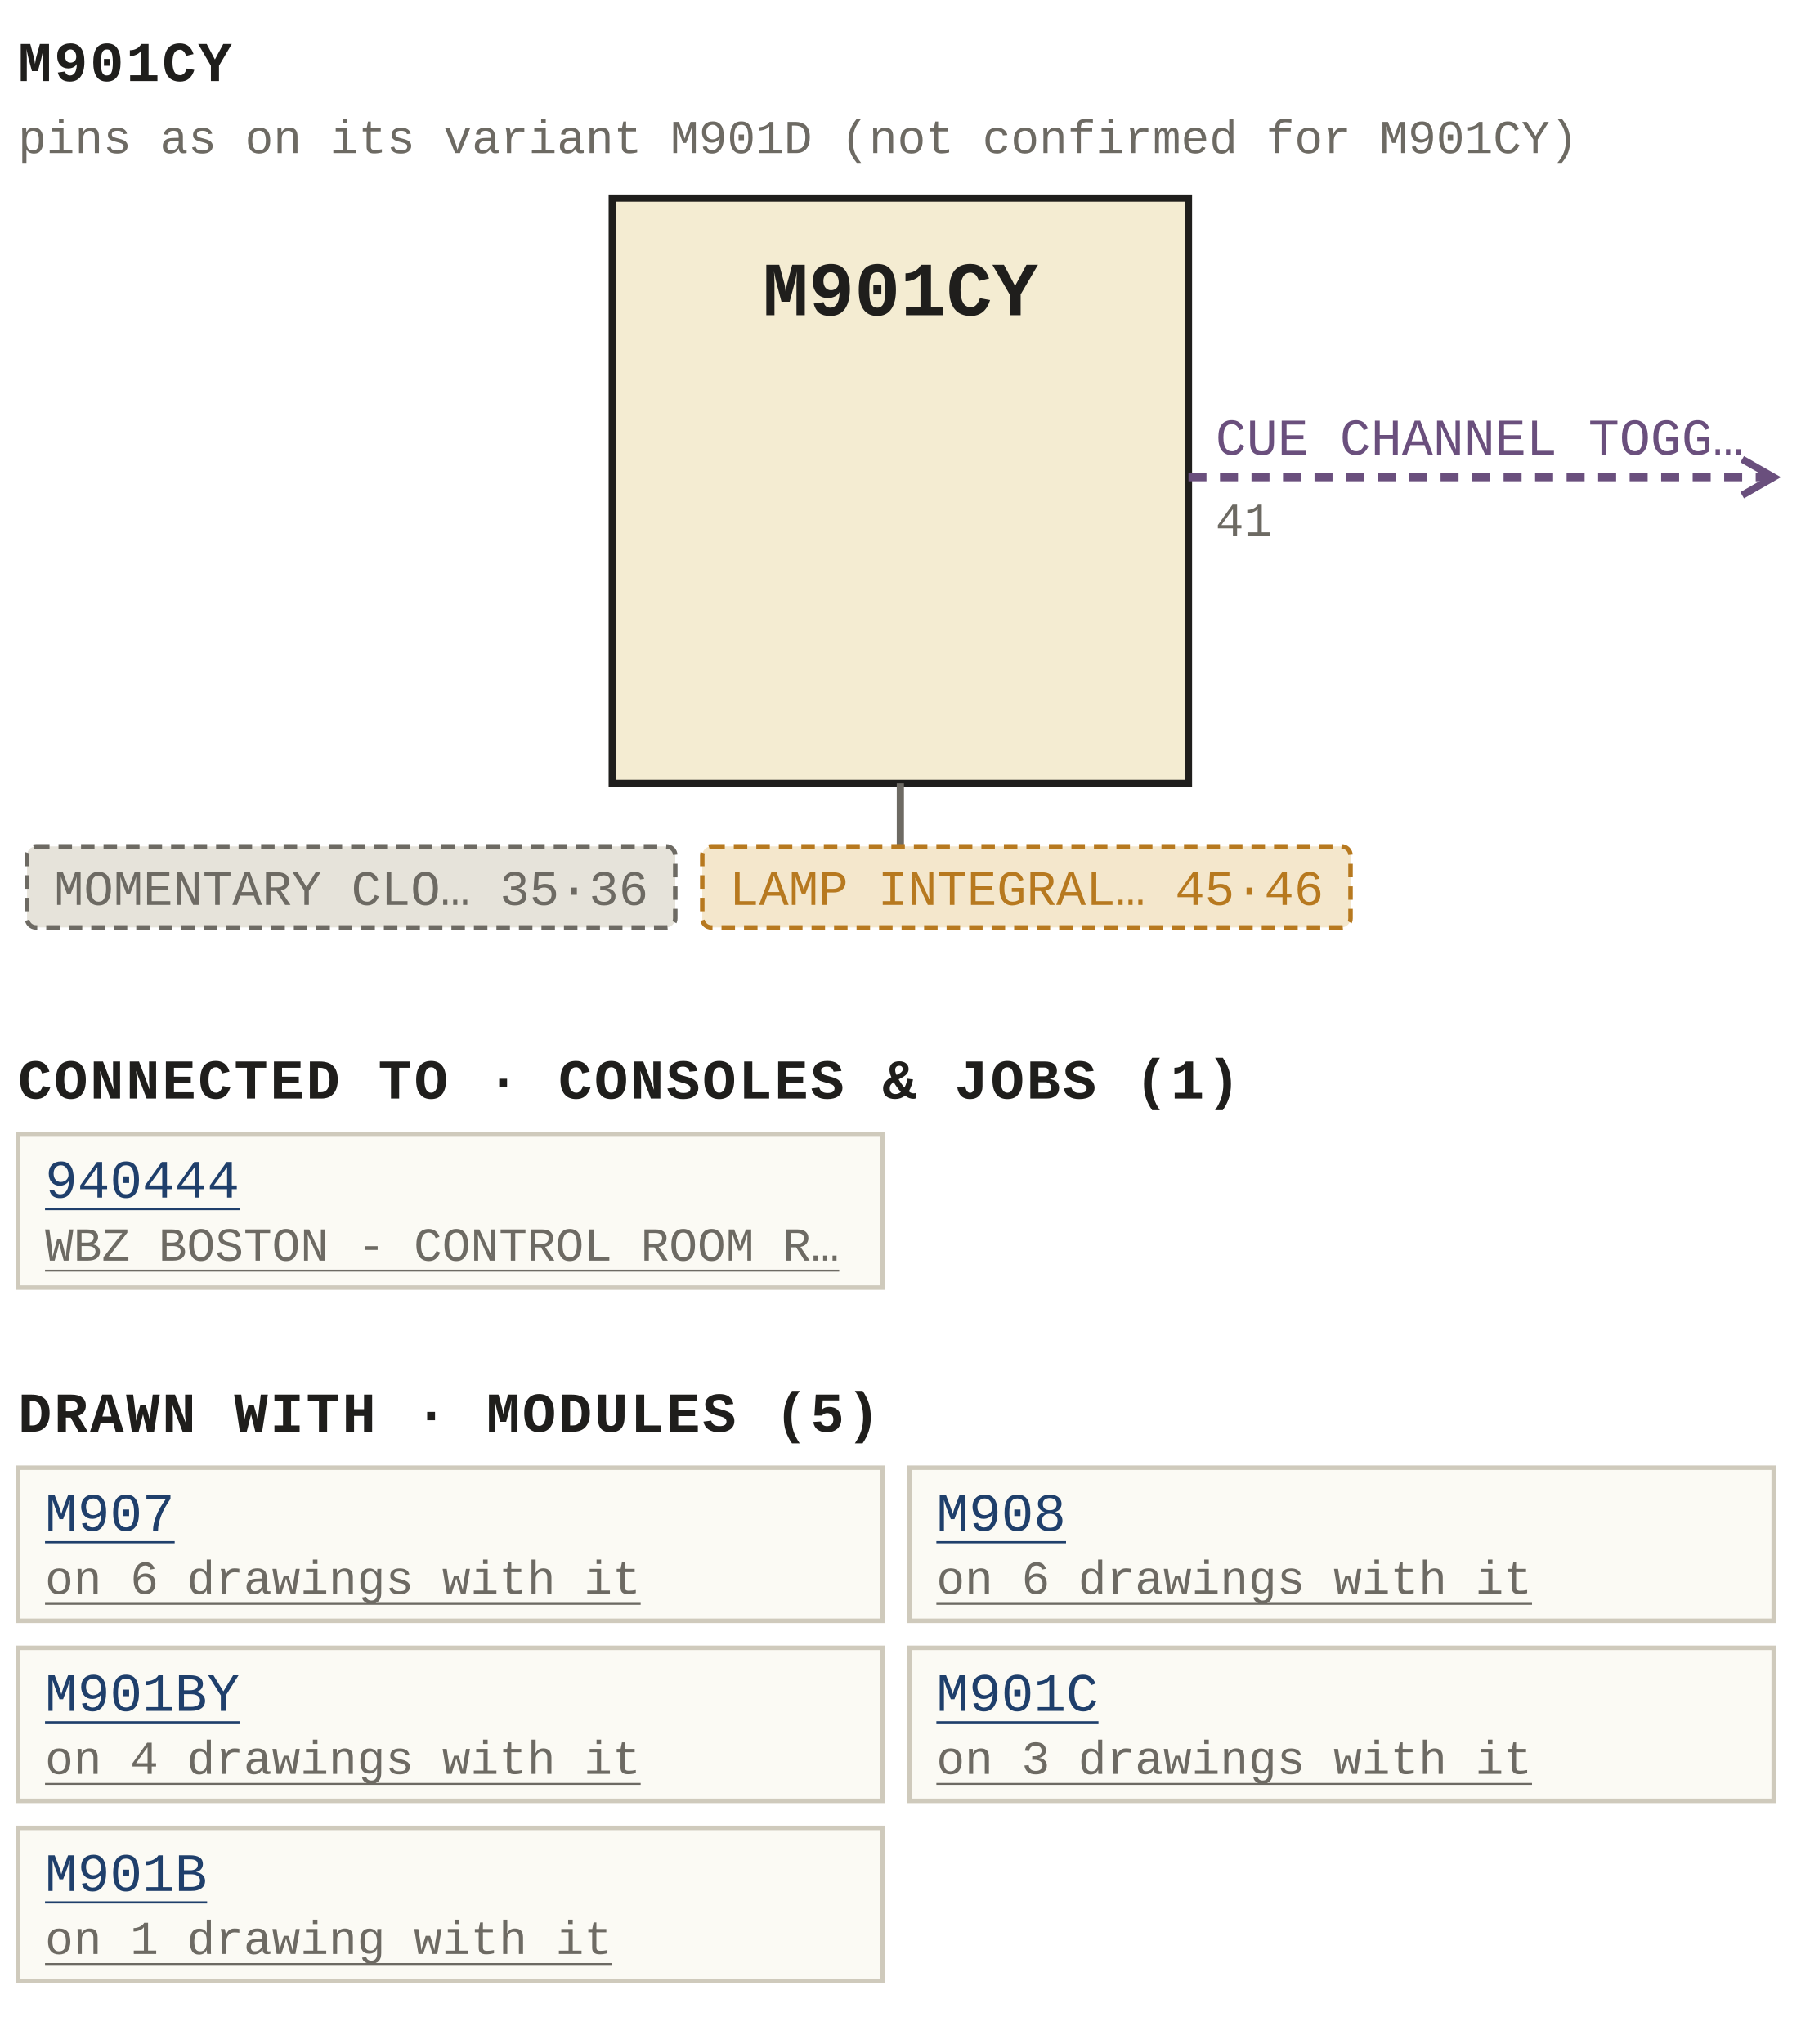
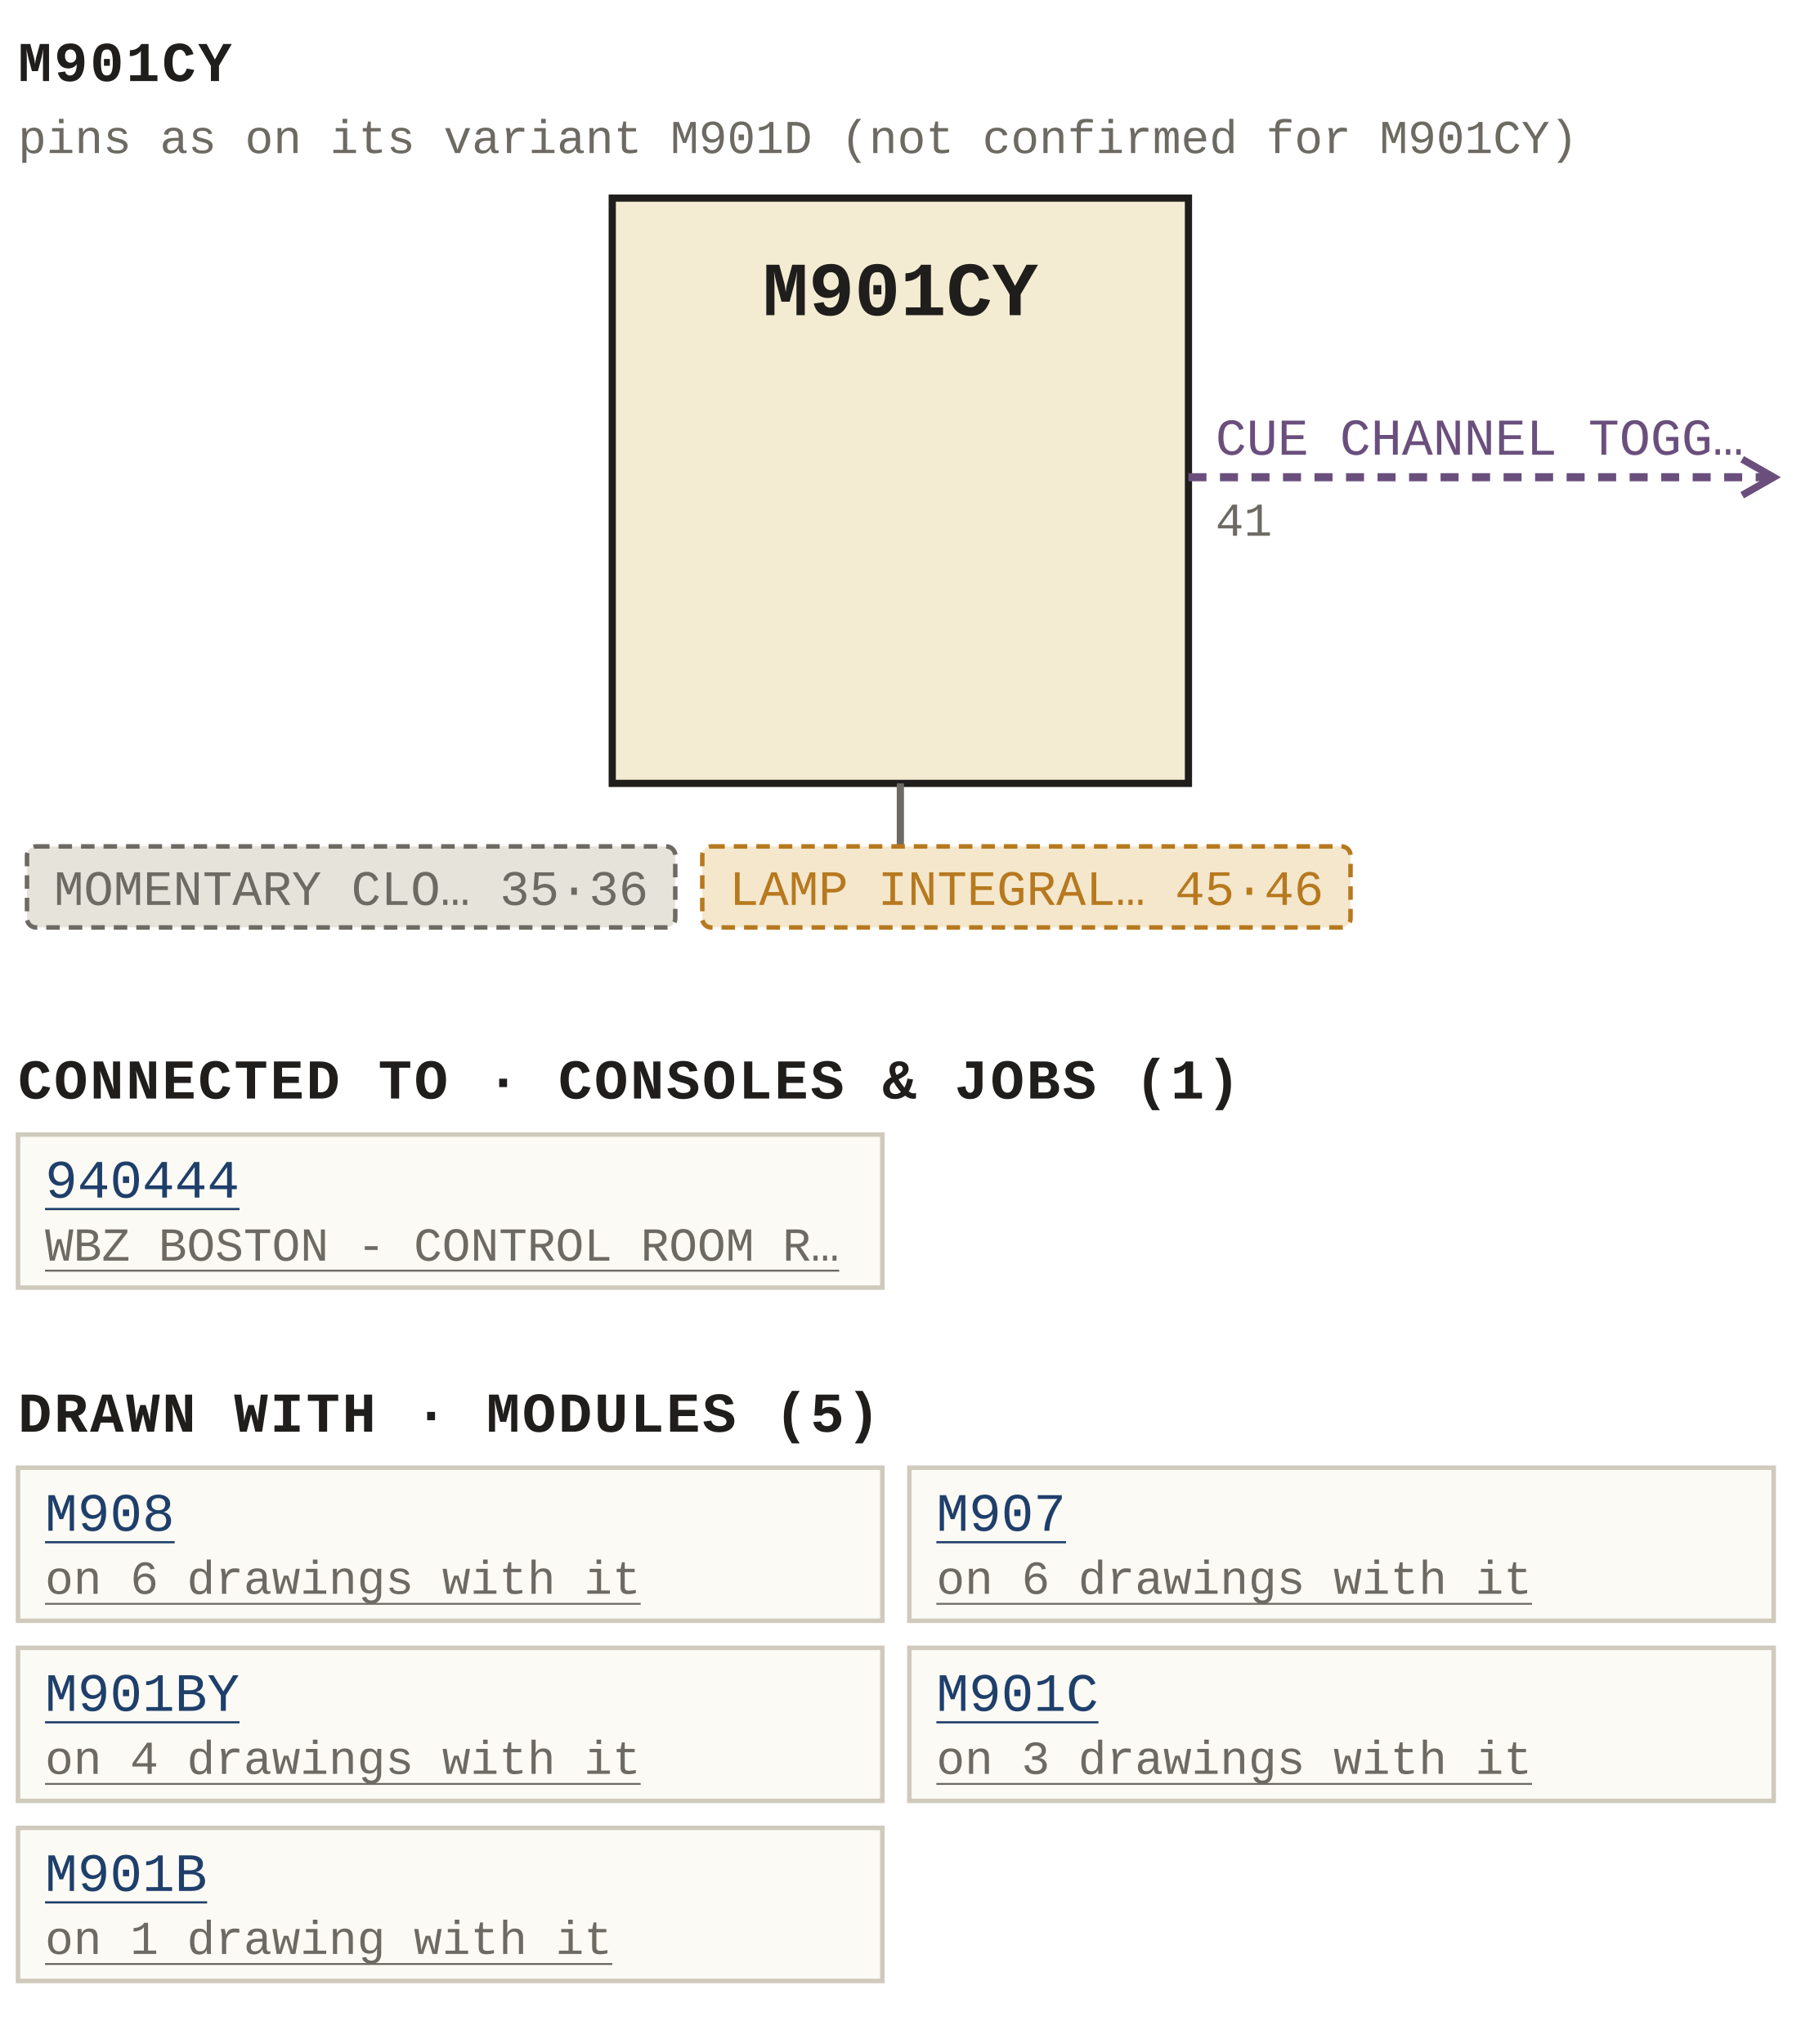
<svg xmlns="http://www.w3.org/2000/svg" class="wp" viewBox="0 0 400 454" width="400" height="454" role="img" aria-label="M901CY connections" style="width:100%;max-width:500px;height:auto;background:#fbfaf4">
  <style>.wp text{font-family:"Courier Prime","Courier New",Courier,monospace;fill:#1f1e1c;font-size:12px} .wp .f{fill:#6d6a63;font-size:10.5px} .wp .h{font-size:12.5px;font-weight:700;letter-spacing:.04em} .wp .b{font-size:17px;font-weight:700} .wp a text{fill:#1f3f6b;text-decoration:underline} .wp a:hover rect{fill:#efe9d2}</style>
  <text x="4" y="18" class="h">M901CY</text>
  <text x="4" y="34" class="f">pins as on its variant M901D (not confirmed for M901CY)</text>
  <rect x="136" y="44" width="128" height="130" fill="#f4ecd2" stroke="#1f1e1c" stroke-width="1.6" />
  <text x="200.0" y="70" class="b" text-anchor="middle">M901CY</text>
  <line x1="264" y1="106" x2="394" y2="106" stroke="#6a4f7d" stroke-width="1.8" stroke-dasharray="4 3" />
  <path d="M387,102 L394,106 L387,110" fill="none" stroke="#6a4f7d" stroke-width="1.6" />
  <text x="270" y="101" text-anchor="start" style="font-size:11.5px;fill:#6a4f7d">CUE CHANNEL TOGG…</text>
  <text x="270" y="119" text-anchor="start" class="f">41</text>
  <line x1="200.0" y1="174" x2="200.0" y2="188" stroke="#6d6a63" stroke-width="1.6" />
  <rect x="6" y="188" width="144" height="18" rx="2" fill="#e6e3da" stroke="#6d6a63" stroke-dasharray="3 2" />
  <text x="12" y="201" style="font-size:11px;fill:#6d6a63">MOMENTARY CLO… 35·36</text>
  <rect x="156.0" y="188" width="144" height="18" rx="2" fill="#f4e7cc" stroke="#b7791f" stroke-dasharray="3 2" />
  <text x="162.0" y="201" style="font-size:11px;fill:#b7791f">LAMP INTEGRAL… 45·46</text>
  <text x="4" y="244" class="h">CONNECTED TO · CONSOLES &amp; JOBS (1)</text>
  <a href="../../PAGES/Job-940444.html">
    <rect x="4" y="252" width="192" height="34" fill="#fbfaf4" stroke="#cfcabc" />
    <text x="10" y="266">940444</text>
    <text x="10" y="280" class="f">WBZ BOSTON - CONTROL ROOM R…</text>
  </a>
  <text x="4" y="318" class="h">DRAWN WITH · MODULES (5)</text>
-   <a href="../../PAGES/M907.html">
+   <a href="../../PAGES/M908.html">
    <rect x="4" y="326" width="192" height="34" fill="#fbfaf4" stroke="#cfcabc" />
-     <text x="10" y="340">M907</text>
+     <text x="10" y="340">M908</text>
    <text x="10" y="354" class="f">on 6 drawings with it</text>
  </a>
-   <a href="../../PAGES/M908.html">
+   <a href="../../PAGES/M907.html">
    <rect x="202" y="326" width="192" height="34" fill="#fbfaf4" stroke="#cfcabc" />
-     <text x="208" y="340">M908</text>
+     <text x="208" y="340">M907</text>
    <text x="208" y="354" class="f">on 6 drawings with it</text>
  </a>
  <a href="../../PAGES/M901BY.html">
    <rect x="4" y="366" width="192" height="34" fill="#fbfaf4" stroke="#cfcabc" />
    <text x="10" y="380">M901BY</text>
    <text x="10" y="394" class="f">on 4 drawings with it</text>
  </a>
  <a href="../../PAGES/M901C.html">
    <rect x="202" y="366" width="192" height="34" fill="#fbfaf4" stroke="#cfcabc" />
    <text x="208" y="380">M901C</text>
    <text x="208" y="394" class="f">on 3 drawings with it</text>
  </a>
  <a href="../../PAGES/M901B.html">
    <rect x="4" y="406" width="192" height="34" fill="#fbfaf4" stroke="#cfcabc" />
    <text x="10" y="420">M901B</text>
    <text x="10" y="434" class="f">on 1 drawing with it</text>
  </a>
</svg>
